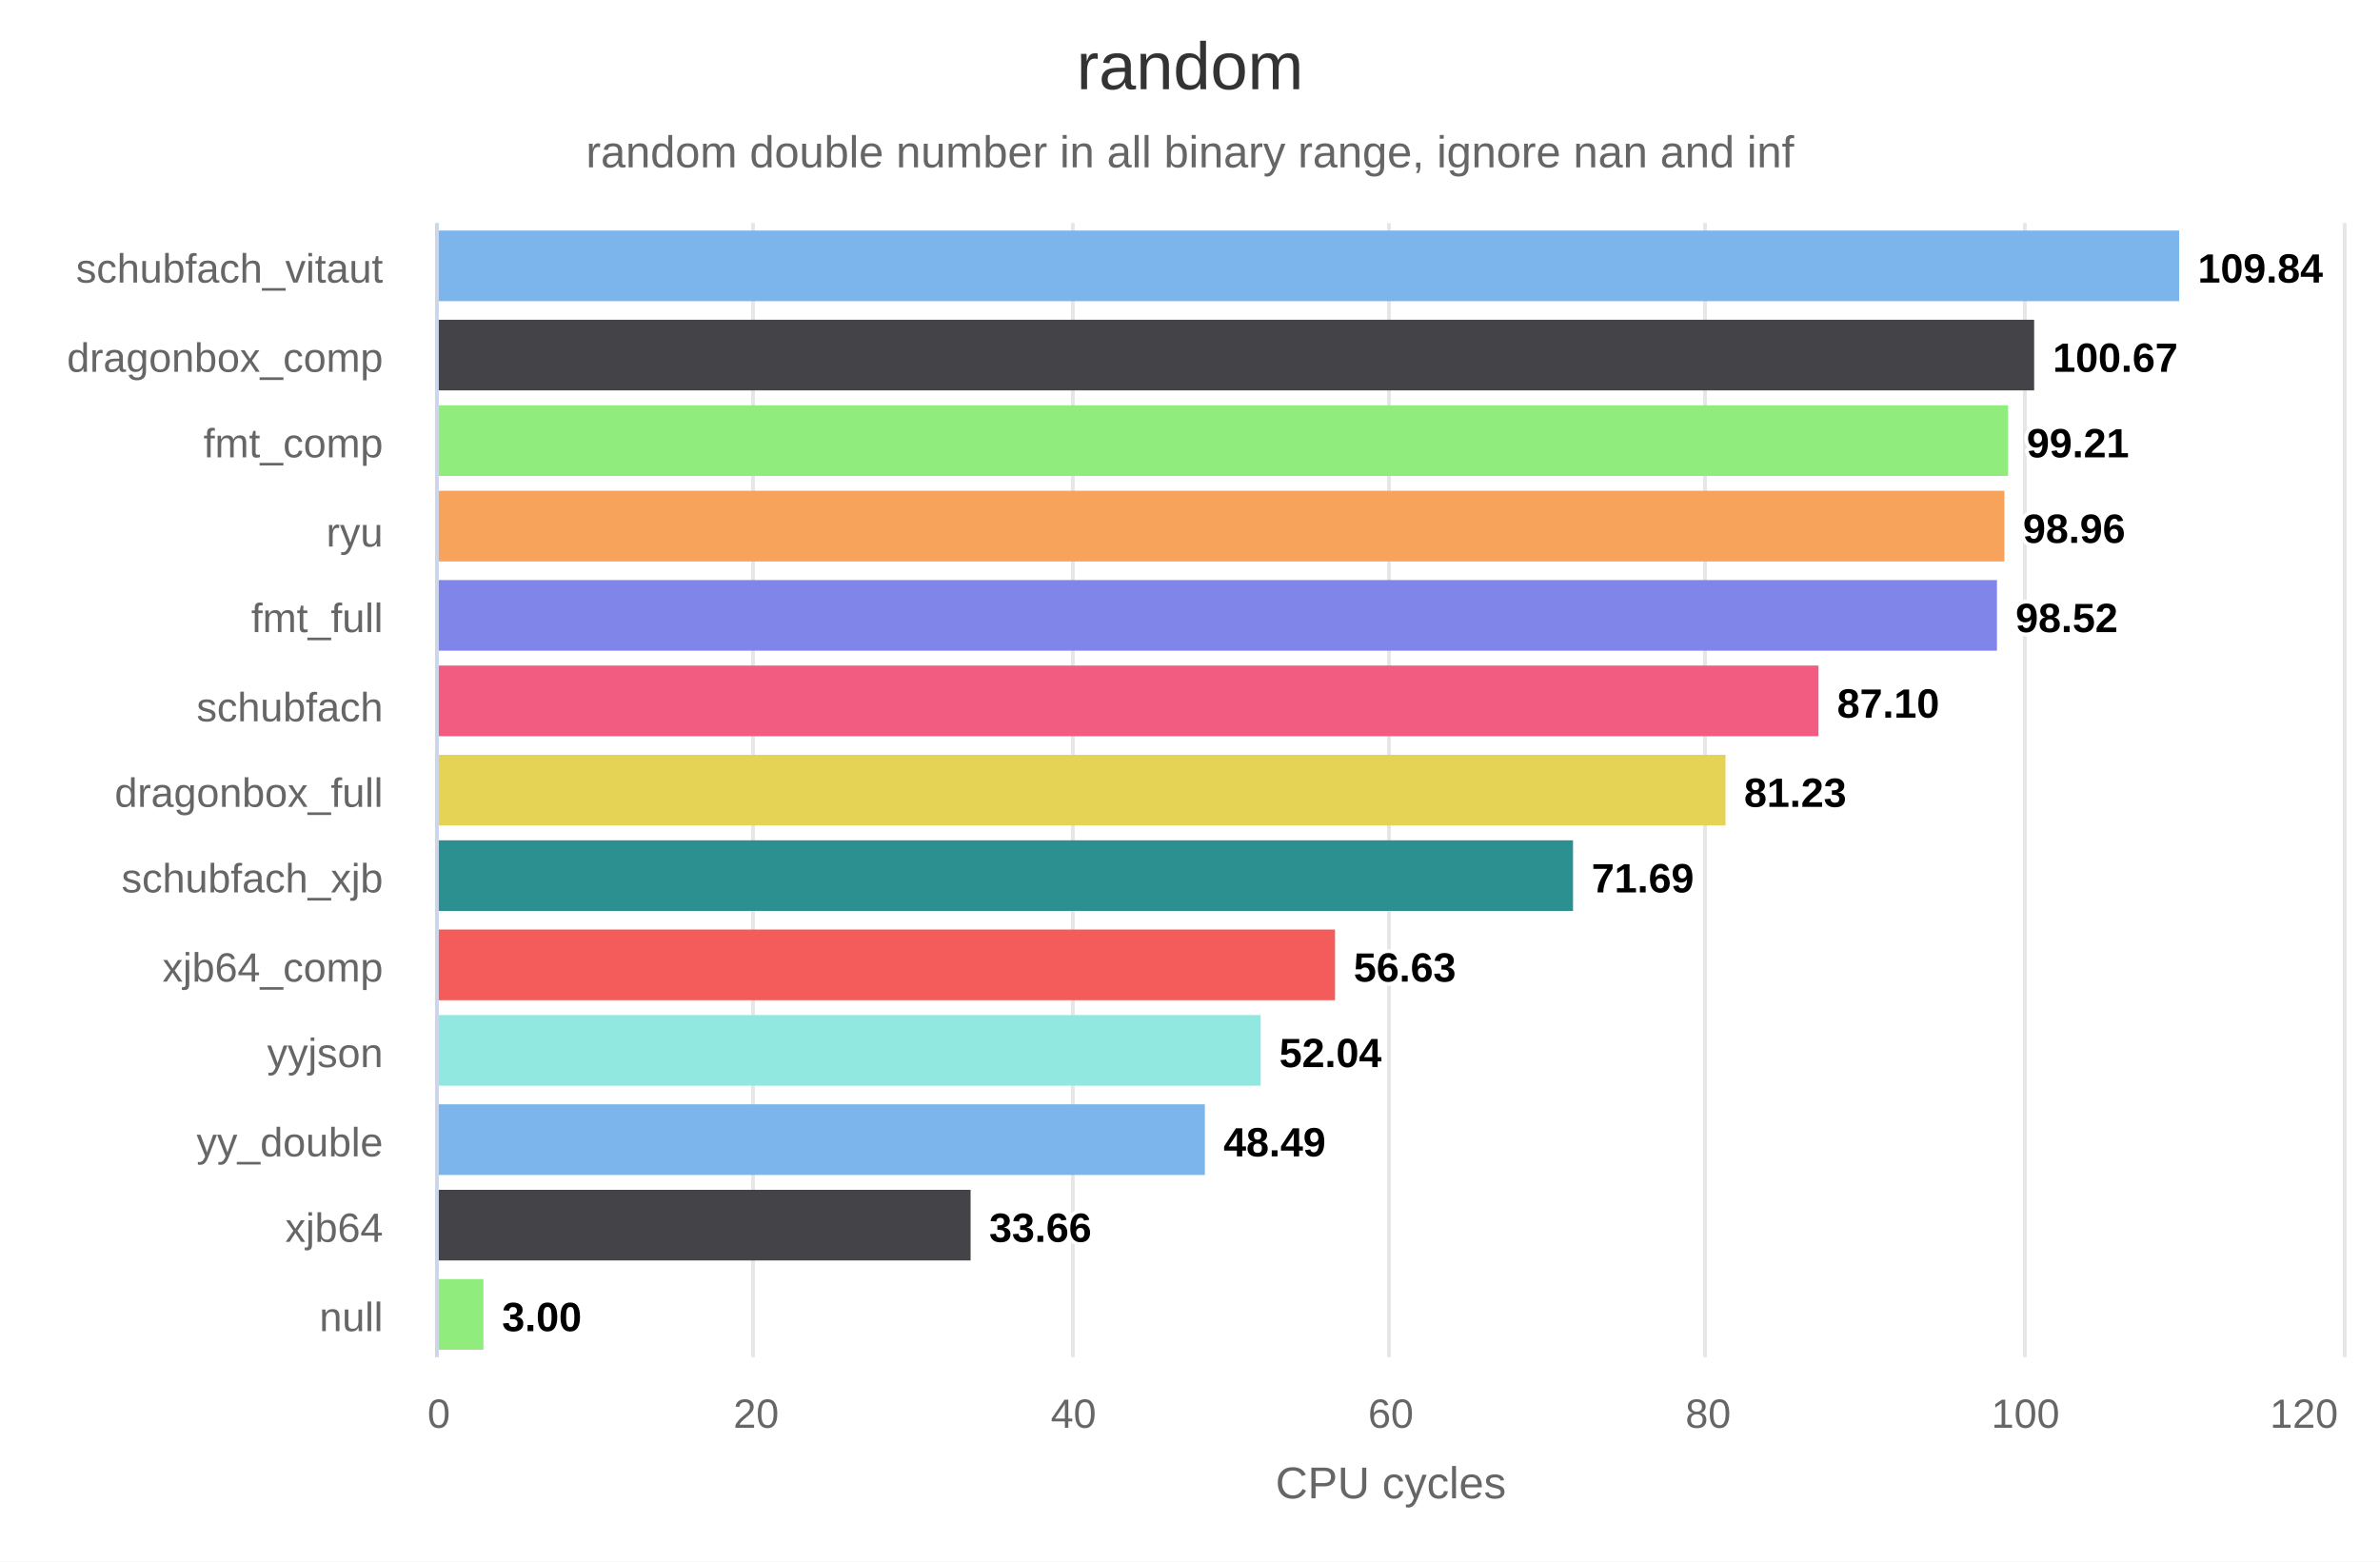
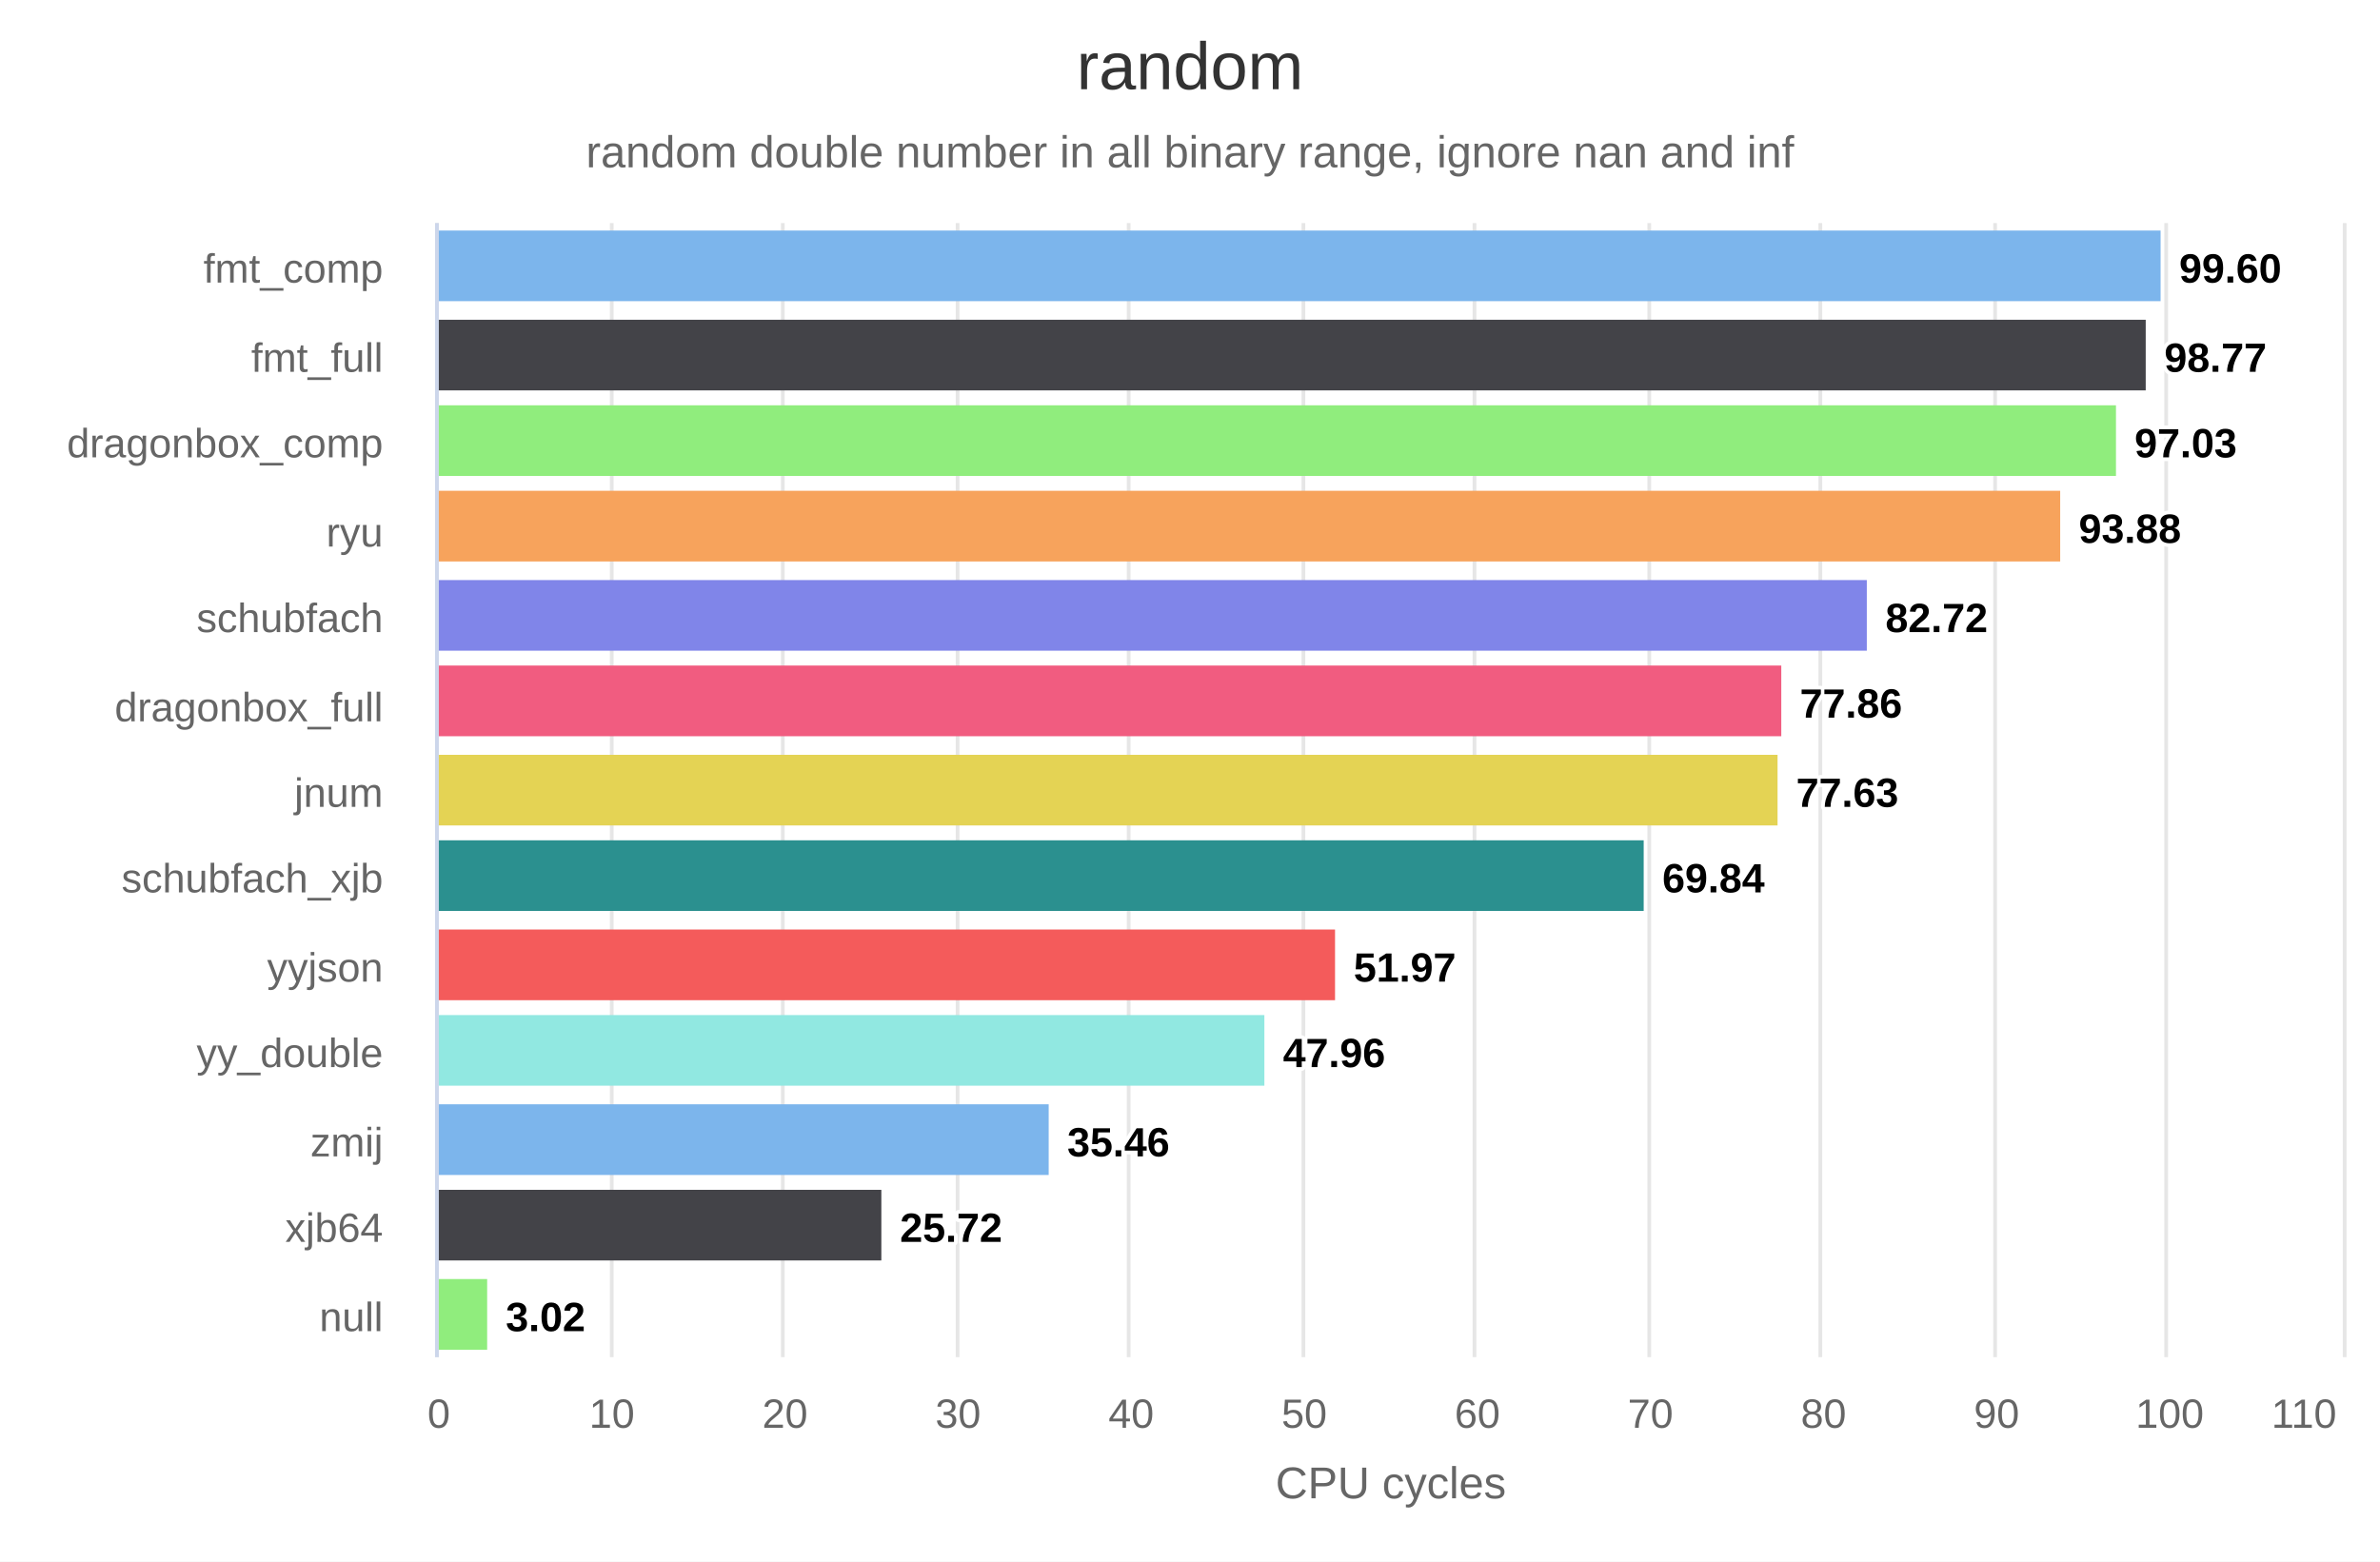
<svg xmlns="http://www.w3.org/2000/svg" version="1.1" class="highcharts-root" style="font-family:&quot;Lucida Grande&quot;, &quot;Lucida Sans Unicode&quot;, Arial, Helvetica, sans-serif;font-size:12px;" width="640" height="420" viewBox="0 0 640 420">
  <defs>
-     <clipPath id="highcharts-p2ftj8r-806-">
+     <clipPath id="highcharts-06jna3w-806-">
      <rect x="0" y="0" width="305" height="512" fill="none" />
    </clipPath>
  </defs>
  <rect fill="#ffffff" class="highcharts-background" x="0" y="0" width="640" height="420" rx="0" ry="0" />
  <rect fill="none" class="highcharts-plot-background" x="118" y="60" width="512" height="305" />
  <g class="highcharts-grid highcharts-xaxis-grid" data-z-index="1">
    <path fill="none" data-z-index="1" class="highcharts-grid-line" d="M 118 83.5 L 630 83.5" opacity="1" />
    <path fill="none" data-z-index="1" class="highcharts-grid-line" d="M 118 107.5 L 630 107.5" opacity="1" />
    <path fill="none" data-z-index="1" class="highcharts-grid-line" d="M 118 130.5 L 630 130.5" opacity="1" />
    <path fill="none" data-z-index="1" class="highcharts-grid-line" d="M 118 154.5 L 630 154.5" opacity="1" />
    <path fill="none" data-z-index="1" class="highcharts-grid-line" d="M 118 177.5 L 630 177.5" opacity="1" />
    <path fill="none" data-z-index="1" class="highcharts-grid-line" d="M 118 201.5 L 630 201.5" opacity="1" />
    <path fill="none" data-z-index="1" class="highcharts-grid-line" d="M 118 224.5 L 630 224.5" opacity="1" />
    <path fill="none" data-z-index="1" class="highcharts-grid-line" d="M 118 248.5 L 630 248.5" opacity="1" />
    <path fill="none" data-z-index="1" class="highcharts-grid-line" d="M 118 271.5 L 630 271.5" opacity="1" />
    <path fill="none" data-z-index="1" class="highcharts-grid-line" d="M 118 295.5 L 630 295.5" opacity="1" />
    <path fill="none" data-z-index="1" class="highcharts-grid-line" d="M 118 318.5 L 630 318.5" opacity="1" />
    <path fill="none" data-z-index="1" class="highcharts-grid-line" d="M 118 342.5 L 630 342.5" opacity="1" />
    <path fill="none" data-z-index="1" class="highcharts-grid-line" d="M 118 365.5 L 630 365.5" opacity="1" />
    <path fill="none" data-z-index="1" class="highcharts-grid-line" d="M 118 60.5 L 630 60.5" opacity="1" />
  </g>
  <g class="highcharts-grid highcharts-yaxis-grid" data-z-index="1">
    <path fill="none" stroke="#e6e6e6" stroke-width="1" data-z-index="1" class="highcharts-grid-line" d="M 117.5 60 L 117.5 365" opacity="1" />
-     <path fill="none" stroke="#e6e6e6" stroke-width="1" data-z-index="1" class="highcharts-grid-line" d="M 202.5 60 L 202.5 365" opacity="1" />
-     <path fill="none" stroke="#e6e6e6" stroke-width="1" data-z-index="1" class="highcharts-grid-line" d="M 288.5 60 L 288.5 365" opacity="1" />
-     <path fill="none" stroke="#e6e6e6" stroke-width="1" data-z-index="1" class="highcharts-grid-line" d="M 373.5 60 L 373.5 365" opacity="1" />
-     <path fill="none" stroke="#e6e6e6" stroke-width="1" data-z-index="1" class="highcharts-grid-line" d="M 458.5 60 L 458.5 365" opacity="1" />
-     <path fill="none" stroke="#e6e6e6" stroke-width="1" data-z-index="1" class="highcharts-grid-line" d="M 544.5 60 L 544.5 365" opacity="1" />
+     <path fill="none" stroke="#e6e6e6" stroke-width="1" data-z-index="1" class="highcharts-grid-line" d="M 164.5 60 L 164.5 365" opacity="1" />
+     <path fill="none" stroke="#e6e6e6" stroke-width="1" data-z-index="1" class="highcharts-grid-line" d="M 210.5 60 L 210.5 365" opacity="1" />
+     <path fill="none" stroke="#e6e6e6" stroke-width="1" data-z-index="1" class="highcharts-grid-line" d="M 257.5 60 L 257.5 365" opacity="1" />
+     <path fill="none" stroke="#e6e6e6" stroke-width="1" data-z-index="1" class="highcharts-grid-line" d="M 303.5 60 L 303.5 365" opacity="1" />
+     <path fill="none" stroke="#e6e6e6" stroke-width="1" data-z-index="1" class="highcharts-grid-line" d="M 350.5 60 L 350.5 365" opacity="1" />
+     <path fill="none" stroke="#e6e6e6" stroke-width="1" data-z-index="1" class="highcharts-grid-line" d="M 396.5 60 L 396.5 365" opacity="1" />
+     <path fill="none" stroke="#e6e6e6" stroke-width="1" data-z-index="1" class="highcharts-grid-line" d="M 443.5 60 L 443.5 365" opacity="1" />
+     <path fill="none" stroke="#e6e6e6" stroke-width="1" data-z-index="1" class="highcharts-grid-line" d="M 489.5 60 L 489.5 365" opacity="1" />
+     <path fill="none" stroke="#e6e6e6" stroke-width="1" data-z-index="1" class="highcharts-grid-line" d="M 536.5 60 L 536.5 365" opacity="1" />
+     <path fill="none" stroke="#e6e6e6" stroke-width="1" data-z-index="1" class="highcharts-grid-line" d="M 582.5 60 L 582.5 365" opacity="1" />
    <path fill="none" stroke="#e6e6e6" stroke-width="1" data-z-index="1" class="highcharts-grid-line" d="M 630.5 60 L 630.5 365" opacity="1" />
  </g>
  <rect fill="none" class="highcharts-plot-border" data-z-index="1" x="118" y="60" width="512" height="305" />
  <g class="highcharts-axis highcharts-xaxis" data-z-index="2">
    <path fill="none" class="highcharts-axis-line" stroke="#ccd6eb" stroke-width="1" data-z-index="7" d="M 117.5 60 L 117.5 365" />
  </g>
  <g class="highcharts-axis highcharts-yaxis" data-z-index="2">
    <text x="374" data-z-index="7" text-anchor="middle" transform="translate(0,0)" class="highcharts-axis-title" style="color:#666666;fill:#666666;" y="402.969">
      <tspan>CPU cycles</tspan>
    </text>
    <path fill="none" class="highcharts-axis-line" data-z-index="7" d="M 118 365 L 630 365" />
  </g>
  <g class="highcharts-series-group" data-z-index="3">
-     <g class="highcharts-series highcharts-series-0 highcharts-bar-series" data-z-index="0.1" opacity="1" transform="translate(630,365) rotate(90) scale(-1,1) scale(1 1)" clip-path="url(#highcharts-p2ftj8r-806-)">
-       <rect x="284" y="44" width="19" height="469" fill="#7cb5ec" opacity="1" class="highcharts-point highcharts-color-0" />
-       <rect x="260" y="83" width="19" height="430" fill="#434348" opacity="1" class="highcharts-point highcharts-color-1" />
-       <rect x="237" y="90" width="19" height="423" fill="#90ed7d" opacity="1" class="highcharts-point highcharts-color-2" />
-       <rect x="214" y="91" width="19" height="422" fill="#f7a35c" opacity="1" class="highcharts-point highcharts-color-3" />
-       <rect x="190" y="93" width="19" height="420" fill="#8085e9" opacity="1" class="highcharts-point highcharts-color-4" />
-       <rect x="167" y="141" width="19" height="372" fill="#f15c80" opacity="1" class="highcharts-point highcharts-color-5" />
-       <rect x="143" y="166" width="19" height="347" fill="#e4d354" opacity="1" class="highcharts-point highcharts-color-6" />
-       <rect x="120" y="207" width="19" height="306" fill="#2b908f" opacity="1" class="highcharts-point highcharts-color-7" />
+     <g class="highcharts-series highcharts-series-0 highcharts-bar-series" data-z-index="0.1" opacity="1" transform="translate(630,365) rotate(90) scale(-1,1) scale(1 1)" clip-path="url(#highcharts-06jna3w-806-)">
+       <rect x="284" y="49" width="19" height="464" fill="#7cb5ec" opacity="1" class="highcharts-point highcharts-color-0" />
+       <rect x="260" y="53" width="19" height="460" fill="#434348" opacity="1" class="highcharts-point highcharts-color-1" />
+       <rect x="237" y="61" width="19" height="452" fill="#90ed7d" opacity="1" class="highcharts-point highcharts-color-2" />
+       <rect x="214" y="76" width="19" height="437" fill="#f7a35c" opacity="1" class="highcharts-point highcharts-color-3" />
+       <rect x="190" y="128" width="19" height="385" fill="#8085e9" opacity="1" class="highcharts-point highcharts-color-4" />
+       <rect x="167" y="151" width="19" height="362" fill="#f15c80" opacity="1" class="highcharts-point highcharts-color-5" />
+       <rect x="143" y="152" width="19" height="361" fill="#e4d354" opacity="1" class="highcharts-point highcharts-color-6" />
+       <rect x="120" y="188" width="19" height="325" fill="#2b908f" opacity="1" class="highcharts-point highcharts-color-7" />
      <rect x="96" y="271" width="19" height="242" fill="#f45b5b" opacity="1" class="highcharts-point highcharts-color-8" />
-       <rect x="73" y="291" width="19" height="222" fill="#91e8e1" opacity="1" class="highcharts-point highcharts-color-9" />
-       <rect x="49" y="306" width="19" height="207" fill="#7cb5ec" opacity="1" class="highcharts-point highcharts-color-0" />
-       <rect x="26" y="369" width="19" height="144" fill="#434348" opacity="1" class="highcharts-point highcharts-color-1" />
-       <rect x="2" y="500" width="19" height="13" fill="#90ed7d" opacity="1" class="highcharts-point highcharts-color-2" />
+       <rect x="73" y="290" width="19" height="223" fill="#91e8e1" opacity="1" class="highcharts-point highcharts-color-9" />
+       <rect x="49" y="348" width="19" height="165" fill="#7cb5ec" opacity="1" class="highcharts-point highcharts-color-0" />
+       <rect x="26" y="393" width="19" height="120" fill="#434348" opacity="1" class="highcharts-point highcharts-color-1" />
+       <rect x="2" y="499" width="19" height="14" fill="#90ed7d" opacity="1" class="highcharts-point highcharts-color-2" />
    </g>
    <g class="highcharts-markers highcharts-series-0 highcharts-bar-series" data-z-index="0.1" opacity="1" transform="translate(630,365) rotate(90) scale(-1,1) scale(1 1)" clip-path="none" />
  </g>
  <text x="320" text-anchor="middle" class="highcharts-title" data-z-index="4" style="color:#333333;font-size:18px;fill:#333333;" y="24">
    <tspan>random</tspan>
  </text>
  <text x="320" text-anchor="middle" class="highcharts-subtitle" data-z-index="4" style="color:#666666;fill:#666666;" y="45">
    <tspan>random double number in all binary range, ignore nan and inf</tspan>
  </text>
  <text x="10" text-anchor="start" class="highcharts-caption" data-z-index="4" style="color:#666666;fill:#666666;" y="417" />
  <g class="highcharts-data-labels highcharts-series-0 highcharts-bar-series" data-z-index="6" opacity="1" transform="translate(118,60) scale(1 1)">
-     <g class="highcharts-label highcharts-data-label highcharts-data-label-color-0" data-z-index="1" transform="translate(468,0)">
+     <g class="highcharts-label highcharts-data-label highcharts-data-label-color-0" data-z-index="1" transform="translate(463,0)">
      <text x="5" data-z-index="1" y="16" style="color:#000000;font-size:11px;font-weight:bold;fill:#000000;">
-         <tspan x="5" y="16" class="highcharts-text-outline" fill="#FFFFFF" stroke="#FFFFFF" stroke-width="2px" stroke-linejoin="round" style="">109.84</tspan>
-         <tspan x="5" y="16">109.84</tspan>
+         <tspan x="5" y="16" class="highcharts-text-outline" fill="#FFFFFF" stroke="#FFFFFF" stroke-width="2px" stroke-linejoin="round" style="">99.60</tspan>
+         <tspan x="5" y="16">99.60</tspan>
      </text>
    </g>
-     <g class="highcharts-label highcharts-data-label highcharts-data-label-color-1" data-z-index="1" transform="translate(429,24)">
+     <g class="highcharts-label highcharts-data-label highcharts-data-label-color-1" data-z-index="1" transform="translate(459,24)">
      <text x="5" data-z-index="1" y="16" style="color:#000000;font-size:11px;font-weight:bold;fill:#000000;">
-         <tspan x="5" y="16" class="highcharts-text-outline" fill="#FFFFFF" stroke="#FFFFFF" stroke-width="2px" stroke-linejoin="round">100.67</tspan>
-         <tspan x="5" y="16">100.67</tspan>
+         <tspan x="5" y="16" class="highcharts-text-outline" fill="#FFFFFF" stroke="#FFFFFF" stroke-width="2px" stroke-linejoin="round">98.77</tspan>
+         <tspan x="5" y="16">98.77</tspan>
      </text>
    </g>
-     <g class="highcharts-label highcharts-data-label highcharts-data-label-color-2" data-z-index="1" transform="translate(422,47)">
+     <g class="highcharts-label highcharts-data-label highcharts-data-label-color-2" data-z-index="1" transform="translate(451,47)">
      <text x="5" data-z-index="1" y="16" style="color:#000000;font-size:11px;font-weight:bold;fill:#000000;">
-         <tspan x="5" y="16" class="highcharts-text-outline" fill="#FFFFFF" stroke="#FFFFFF" stroke-width="2px" stroke-linejoin="round" style="">99.21</tspan>
-         <tspan x="5" y="16">99.21</tspan>
+         <tspan x="5" y="16" class="highcharts-text-outline" fill="#FFFFFF" stroke="#FFFFFF" stroke-width="2px" stroke-linejoin="round">97.03</tspan>
+         <tspan x="5" y="16">97.03</tspan>
      </text>
    </g>
-     <g class="highcharts-label highcharts-data-label highcharts-data-label-color-3" data-z-index="1" transform="translate(421,70)">
+     <g class="highcharts-label highcharts-data-label highcharts-data-label-color-3" data-z-index="1" transform="translate(436,70)">
      <text x="5" data-z-index="1" y="16" style="color:#000000;font-size:11px;font-weight:bold;fill:#000000;">
-         <tspan x="5" y="16" class="highcharts-text-outline" fill="#FFFFFF" stroke="#FFFFFF" stroke-width="2px" stroke-linejoin="round">98.96</tspan>
-         <tspan x="5" y="16">98.96</tspan>
+         <tspan x="5" y="16" class="highcharts-text-outline" fill="#FFFFFF" stroke="#FFFFFF" stroke-width="2px" stroke-linejoin="round">93.88</tspan>
+         <tspan x="5" y="16">93.88</tspan>
      </text>
    </g>
-     <g class="highcharts-label highcharts-data-label highcharts-data-label-color-4" data-z-index="1" transform="translate(419,94)">
+     <g class="highcharts-label highcharts-data-label highcharts-data-label-color-4" data-z-index="1" transform="translate(384,94)">
      <text x="5" data-z-index="1" y="16" style="color:#000000;font-size:11px;font-weight:bold;fill:#000000;">
-         <tspan x="5" y="16" class="highcharts-text-outline" fill="#FFFFFF" stroke="#FFFFFF" stroke-width="2px" stroke-linejoin="round">98.52</tspan>
-         <tspan x="5" y="16">98.52</tspan>
+         <tspan x="5" y="16" class="highcharts-text-outline" fill="#FFFFFF" stroke="#FFFFFF" stroke-width="2px" stroke-linejoin="round">82.72</tspan>
+         <tspan x="5" y="16">82.72</tspan>
      </text>
    </g>
-     <g class="highcharts-label highcharts-data-label highcharts-data-label-color-5" data-z-index="1" transform="translate(371,117)">
+     <g class="highcharts-label highcharts-data-label highcharts-data-label-color-5" data-z-index="1" transform="translate(361,117)">
      <text x="5" data-z-index="1" y="16" style="color:#000000;font-size:11px;font-weight:bold;fill:#000000;">
-         <tspan x="5" y="16" class="highcharts-text-outline" fill="#FFFFFF" stroke="#FFFFFF" stroke-width="2px" stroke-linejoin="round">87.10</tspan>
-         <tspan x="5" y="16">87.10</tspan>
+         <tspan x="5" y="16" class="highcharts-text-outline" fill="#FFFFFF" stroke="#FFFFFF" stroke-width="2px" stroke-linejoin="round">77.86</tspan>
+         <tspan x="5" y="16">77.86</tspan>
      </text>
    </g>
-     <g class="highcharts-label highcharts-data-label highcharts-data-label-color-6" data-z-index="1" transform="translate(346,141)">
+     <g class="highcharts-label highcharts-data-label highcharts-data-label-color-6" data-z-index="1" transform="translate(360,141)">
      <text x="5" data-z-index="1" y="16" style="color:#000000;font-size:11px;font-weight:bold;fill:#000000;">
-         <tspan x="5" y="16" class="highcharts-text-outline" fill="#FFFFFF" stroke="#FFFFFF" stroke-width="2px" stroke-linejoin="round">81.23</tspan>
-         <tspan x="5" y="16">81.23</tspan>
+         <tspan x="5" y="16" class="highcharts-text-outline" fill="#FFFFFF" stroke="#FFFFFF" stroke-width="2px" stroke-linejoin="round">77.63</tspan>
+         <tspan x="5" y="16">77.63</tspan>
      </text>
    </g>
-     <g class="highcharts-label highcharts-data-label highcharts-data-label-color-7" data-z-index="1" transform="translate(305,164)">
+     <g class="highcharts-label highcharts-data-label highcharts-data-label-color-7" data-z-index="1" transform="translate(324,164)">
      <text x="5" data-z-index="1" y="16" style="color:#000000;font-size:11px;font-weight:bold;fill:#000000;">
-         <tspan x="5" y="16" class="highcharts-text-outline" fill="#FFFFFF" stroke="#FFFFFF" stroke-width="2px" stroke-linejoin="round">71.69</tspan>
-         <tspan x="5" y="16">71.69</tspan>
+         <tspan x="5" y="16" class="highcharts-text-outline" fill="#FFFFFF" stroke="#FFFFFF" stroke-width="2px" stroke-linejoin="round">69.84</tspan>
+         <tspan x="5" y="16">69.84</tspan>
      </text>
    </g>
    <g class="highcharts-label highcharts-data-label highcharts-data-label-color-8" data-z-index="1" transform="translate(241,188)">
      <text x="5" data-z-index="1" y="16" style="color:#000000;font-size:11px;font-weight:bold;fill:#000000;">
-         <tspan x="5" y="16" class="highcharts-text-outline" fill="#FFFFFF" stroke="#FFFFFF" stroke-width="2px" stroke-linejoin="round">56.63</tspan>
-         <tspan x="5" y="16">56.63</tspan>
+         <tspan x="5" y="16" class="highcharts-text-outline" fill="#FFFFFF" stroke="#FFFFFF" stroke-width="2px" stroke-linejoin="round">51.97</tspan>
+         <tspan x="5" y="16">51.97</tspan>
      </text>
    </g>
-     <g class="highcharts-label highcharts-data-label highcharts-data-label-color-9" data-z-index="1" transform="translate(221,211)">
+     <g class="highcharts-label highcharts-data-label highcharts-data-label-color-9" data-z-index="1" transform="translate(222,211)">
      <text x="5" data-z-index="1" y="16" style="color:#000000;font-size:11px;font-weight:bold;fill:#000000;">
-         <tspan x="5" y="16" class="highcharts-text-outline" fill="#FFFFFF" stroke="#FFFFFF" stroke-width="2px" stroke-linejoin="round">52.04</tspan>
-         <tspan x="5" y="16">52.04</tspan>
+         <tspan x="5" y="16" class="highcharts-text-outline" fill="#FFFFFF" stroke="#FFFFFF" stroke-width="2px" stroke-linejoin="round">47.96</tspan>
+         <tspan x="5" y="16">47.96</tspan>
      </text>
    </g>
-     <g class="highcharts-label highcharts-data-label highcharts-data-label-color-0" data-z-index="1" transform="translate(206,235)">
+     <g class="highcharts-label highcharts-data-label highcharts-data-label-color-0" data-z-index="1" transform="translate(164,235)">
      <text x="5" data-z-index="1" y="16" style="color:#000000;font-size:11px;font-weight:bold;fill:#000000;">
-         <tspan x="5" y="16" class="highcharts-text-outline" fill="#FFFFFF" stroke="#FFFFFF" stroke-width="2px" stroke-linejoin="round">48.49</tspan>
-         <tspan x="5" y="16">48.49</tspan>
+         <tspan x="5" y="16" class="highcharts-text-outline" fill="#FFFFFF" stroke="#FFFFFF" stroke-width="2px" stroke-linejoin="round">35.46</tspan>
+         <tspan x="5" y="16">35.46</tspan>
      </text>
    </g>
-     <g class="highcharts-label highcharts-data-label highcharts-data-label-color-1" data-z-index="1" transform="translate(143,258)">
+     <g class="highcharts-label highcharts-data-label highcharts-data-label-color-1" data-z-index="1" transform="translate(119,258)">
      <text x="5" data-z-index="1" y="16" style="color:#000000;font-size:11px;font-weight:bold;fill:#000000;">
-         <tspan x="5" y="16" class="highcharts-text-outline" fill="#FFFFFF" stroke="#FFFFFF" stroke-width="2px" stroke-linejoin="round">33.66</tspan>
-         <tspan x="5" y="16">33.66</tspan>
+         <tspan x="5" y="16" class="highcharts-text-outline" fill="#FFFFFF" stroke="#FFFFFF" stroke-width="2px" stroke-linejoin="round">25.72</tspan>
+         <tspan x="5" y="16">25.72</tspan>
      </text>
    </g>
-     <g class="highcharts-label highcharts-data-label highcharts-data-label-color-2" data-z-index="1" transform="translate(12,282)">
+     <g class="highcharts-label highcharts-data-label highcharts-data-label-color-2" data-z-index="1" transform="translate(13,282)">
      <text x="5" data-z-index="1" y="16" style="color:#000000;font-size:11px;font-weight:bold;fill:#000000;">
-         <tspan x="5" y="16" class="highcharts-text-outline" fill="#FFFFFF" stroke="#FFFFFF" stroke-width="2px" stroke-linejoin="round" style="">3.00</tspan>
-         <tspan x="5" y="16">3.00</tspan>
+         <tspan x="5" y="16" class="highcharts-text-outline" fill="#FFFFFF" stroke="#FFFFFF" stroke-width="2px" stroke-linejoin="round" style="">3.02</tspan>
+         <tspan x="5" y="16">3.02</tspan>
      </text>
    </g>
  </g>
  <g class="highcharts-axis-labels highcharts-xaxis-labels" data-z-index="7">
-     <text x="103" style="color:#666666;cursor:default;font-size:11px;fill:#666666;" text-anchor="end" transform="translate(0,0)" y="76" opacity="1">schubfach_vitaut</text>
-     <text x="103" style="color:#666666;cursor:default;font-size:11px;fill:#666666;" text-anchor="end" transform="translate(0,0)" y="100" opacity="1">dragonbox_comp</text>
-     <text x="103" style="color:#666666;cursor:default;font-size:11px;fill:#666666;" text-anchor="end" transform="translate(0,0)" y="123" opacity="1">fmt_comp</text>
+     <text x="103" style="color:#666666;cursor:default;font-size:11px;fill:#666666;" text-anchor="end" transform="translate(0,0)" y="76" opacity="1">fmt_comp</text>
+     <text x="103" style="color:#666666;cursor:default;font-size:11px;fill:#666666;" text-anchor="end" transform="translate(0,0)" y="100" opacity="1">fmt_full</text>
+     <text x="103" style="color:#666666;cursor:default;font-size:11px;fill:#666666;" text-anchor="end" transform="translate(0,0)" y="123" opacity="1">dragonbox_comp</text>
    <text x="103" style="color:#666666;cursor:default;font-size:11px;fill:#666666;" text-anchor="end" transform="translate(0,0)" y="147" opacity="1">ryu</text>
-     <text x="103" style="color:#666666;cursor:default;font-size:11px;fill:#666666;" text-anchor="end" transform="translate(0,0)" y="170" opacity="1">fmt_full</text>
-     <text x="103" style="color:#666666;cursor:default;font-size:11px;fill:#666666;" text-anchor="end" transform="translate(0,0)" y="194" opacity="1">schubfach</text>
-     <text x="103" style="color:#666666;cursor:default;font-size:11px;fill:#666666;" text-anchor="end" transform="translate(0,0)" y="217" opacity="1">dragonbox_full</text>
+     <text x="103" style="color:#666666;cursor:default;font-size:11px;fill:#666666;" text-anchor="end" transform="translate(0,0)" y="170" opacity="1">schubfach</text>
+     <text x="103" style="color:#666666;cursor:default;font-size:11px;fill:#666666;" text-anchor="end" transform="translate(0,0)" y="194" opacity="1">dragonbox_full</text>
+     <text x="103" style="color:#666666;cursor:default;font-size:11px;fill:#666666;" text-anchor="end" transform="translate(0,0)" y="217" opacity="1">jnum</text>
    <text x="103" style="color:#666666;cursor:default;font-size:11px;fill:#666666;" text-anchor="end" transform="translate(0,0)" y="240" opacity="1">schubfach_xjb</text>
-     <text x="103" style="color:#666666;cursor:default;font-size:11px;fill:#666666;" text-anchor="end" transform="translate(0,0)" y="264" opacity="1">xjb64_comp</text>
-     <text x="103" style="color:#666666;cursor:default;font-size:11px;fill:#666666;" text-anchor="end" transform="translate(0,0)" y="287" opacity="1">yyjson</text>
-     <text x="103" style="color:#666666;cursor:default;font-size:11px;fill:#666666;" text-anchor="end" transform="translate(0,0)" y="311" opacity="1">yy_double</text>
+     <text x="103" style="color:#666666;cursor:default;font-size:11px;fill:#666666;" text-anchor="end" transform="translate(0,0)" y="264" opacity="1">yyjson</text>
+     <text x="103" style="color:#666666;cursor:default;font-size:11px;fill:#666666;" text-anchor="end" transform="translate(0,0)" y="287" opacity="1">yy_double</text>
+     <text x="103" style="color:#666666;cursor:default;font-size:11px;fill:#666666;" text-anchor="end" transform="translate(0,0)" y="311" opacity="1">zmij</text>
    <text x="103" style="color:#666666;cursor:default;font-size:11px;fill:#666666;" text-anchor="end" transform="translate(0,0)" y="334" opacity="1">xjb64</text>
    <text x="103" style="color:#666666;cursor:default;font-size:11px;fill:#666666;" text-anchor="end" transform="translate(0,0)" y="358" opacity="1">null</text>
  </g>
  <g class="highcharts-axis-labels highcharts-yaxis-labels" data-z-index="7">
    <text x="118" style="color:#666666;cursor:default;font-size:11px;fill:#666666;" text-anchor="middle" transform="translate(0,0)" y="384" opacity="1">0</text>
-     <text x="203.333" style="color:#666666;cursor:default;font-size:11px;fill:#666666;" text-anchor="middle" transform="translate(0,0)" y="384" opacity="1">20</text>
-     <text x="288.667" style="color:#666666;cursor:default;font-size:11px;fill:#666666;" text-anchor="middle" transform="translate(0,0)" y="384" opacity="1">40</text>
-     <text x="374" style="color:#666666;cursor:default;font-size:11px;fill:#666666;" text-anchor="middle" transform="translate(0,0)" y="384" opacity="1">60</text>
-     <text x="459.333" style="color:#666666;cursor:default;font-size:11px;fill:#666666;" text-anchor="middle" transform="translate(0,0)" y="384" opacity="1">80</text>
-     <text x="544.667" style="color:#666666;cursor:default;font-size:11px;fill:#666666;" text-anchor="middle" transform="translate(0,0)" y="384" opacity="1">100</text>
-     <text x="619.562" style="color:#666666;cursor:default;font-size:11px;fill:#666666;" text-anchor="middle" transform="translate(0,0)" y="384" opacity="1">120</text>
+     <text x="164.545" style="color:#666666;cursor:default;font-size:11px;fill:#666666;" text-anchor="middle" transform="translate(0,0)" y="384" opacity="1">10</text>
+     <text x="211.091" style="color:#666666;cursor:default;font-size:11px;fill:#666666;" text-anchor="middle" transform="translate(0,0)" y="384" opacity="1">20</text>
+     <text x="257.636" style="color:#666666;cursor:default;font-size:11px;fill:#666666;" text-anchor="middle" transform="translate(0,0)" y="384" opacity="1">30</text>
+     <text x="304.182" style="color:#666666;cursor:default;font-size:11px;fill:#666666;" text-anchor="middle" transform="translate(0,0)" y="384" opacity="1">40</text>
+     <text x="350.727" style="color:#666666;cursor:default;font-size:11px;fill:#666666;" text-anchor="middle" transform="translate(0,0)" y="384" opacity="1">50</text>
+     <text x="397.273" style="color:#666666;cursor:default;font-size:11px;fill:#666666;" text-anchor="middle" transform="translate(0,0)" y="384" opacity="1">60</text>
+     <text x="443.818" style="color:#666666;cursor:default;font-size:11px;fill:#666666;" text-anchor="middle" transform="translate(0,0)" y="384" opacity="1">70</text>
+     <text x="490.364" style="color:#666666;cursor:default;font-size:11px;fill:#666666;" text-anchor="middle" transform="translate(0,0)" y="384" opacity="1">80</text>
+     <text x="536.909" style="color:#666666;cursor:default;font-size:11px;fill:#666666;" text-anchor="middle" transform="translate(0,0)" y="384" opacity="1">90</text>
+     <text x="583.455" style="color:#666666;cursor:default;font-size:11px;fill:#666666;" text-anchor="middle" transform="translate(0,0)" y="384" opacity="1">100</text>
+     <text x="619.562" style="color:#666666;cursor:default;font-size:11px;fill:#666666;" text-anchor="middle" transform="translate(0,0)" y="384" opacity="1">110</text>
  </g>
</svg>
